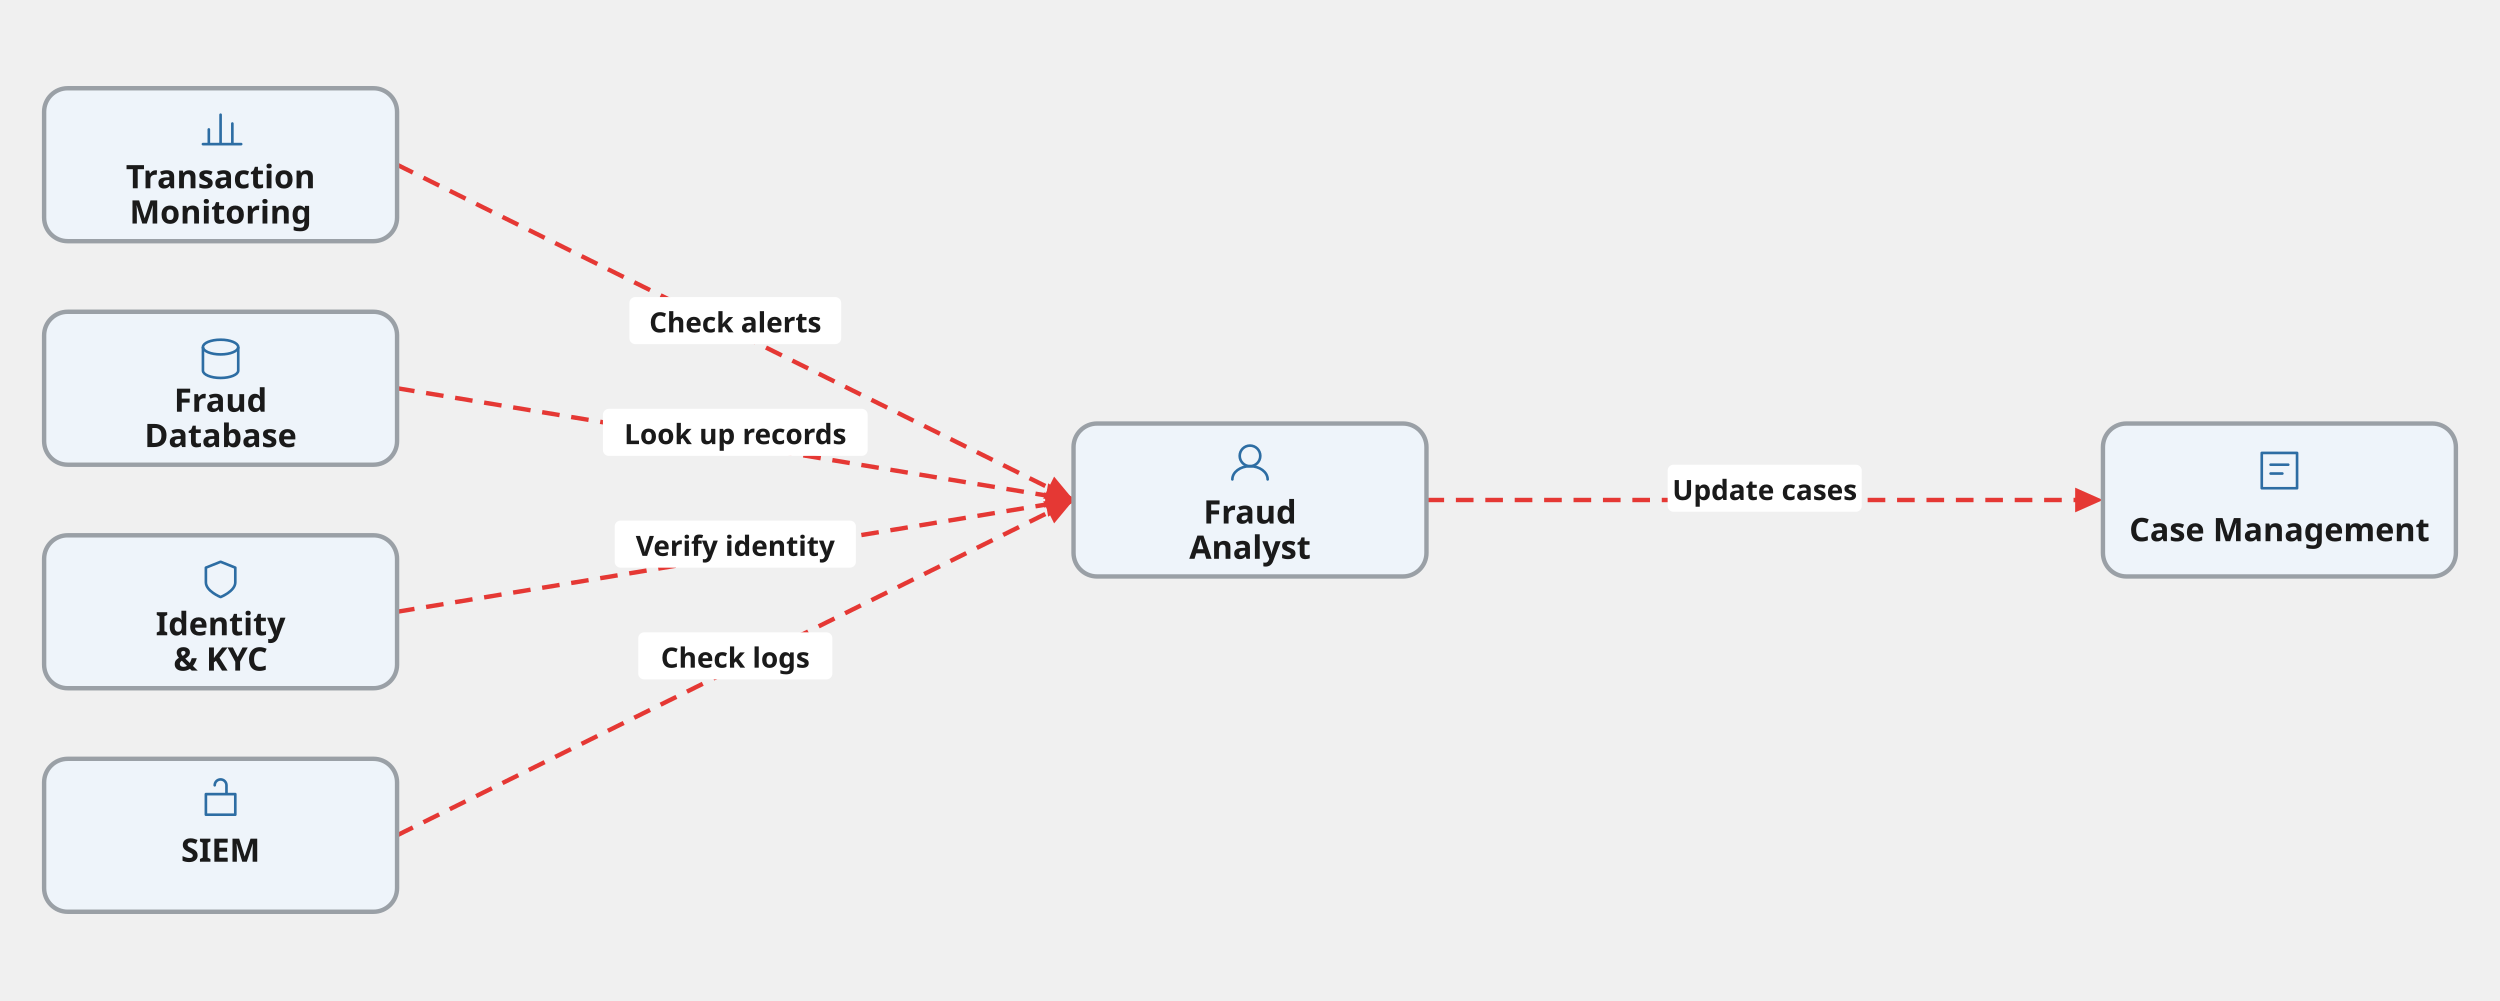
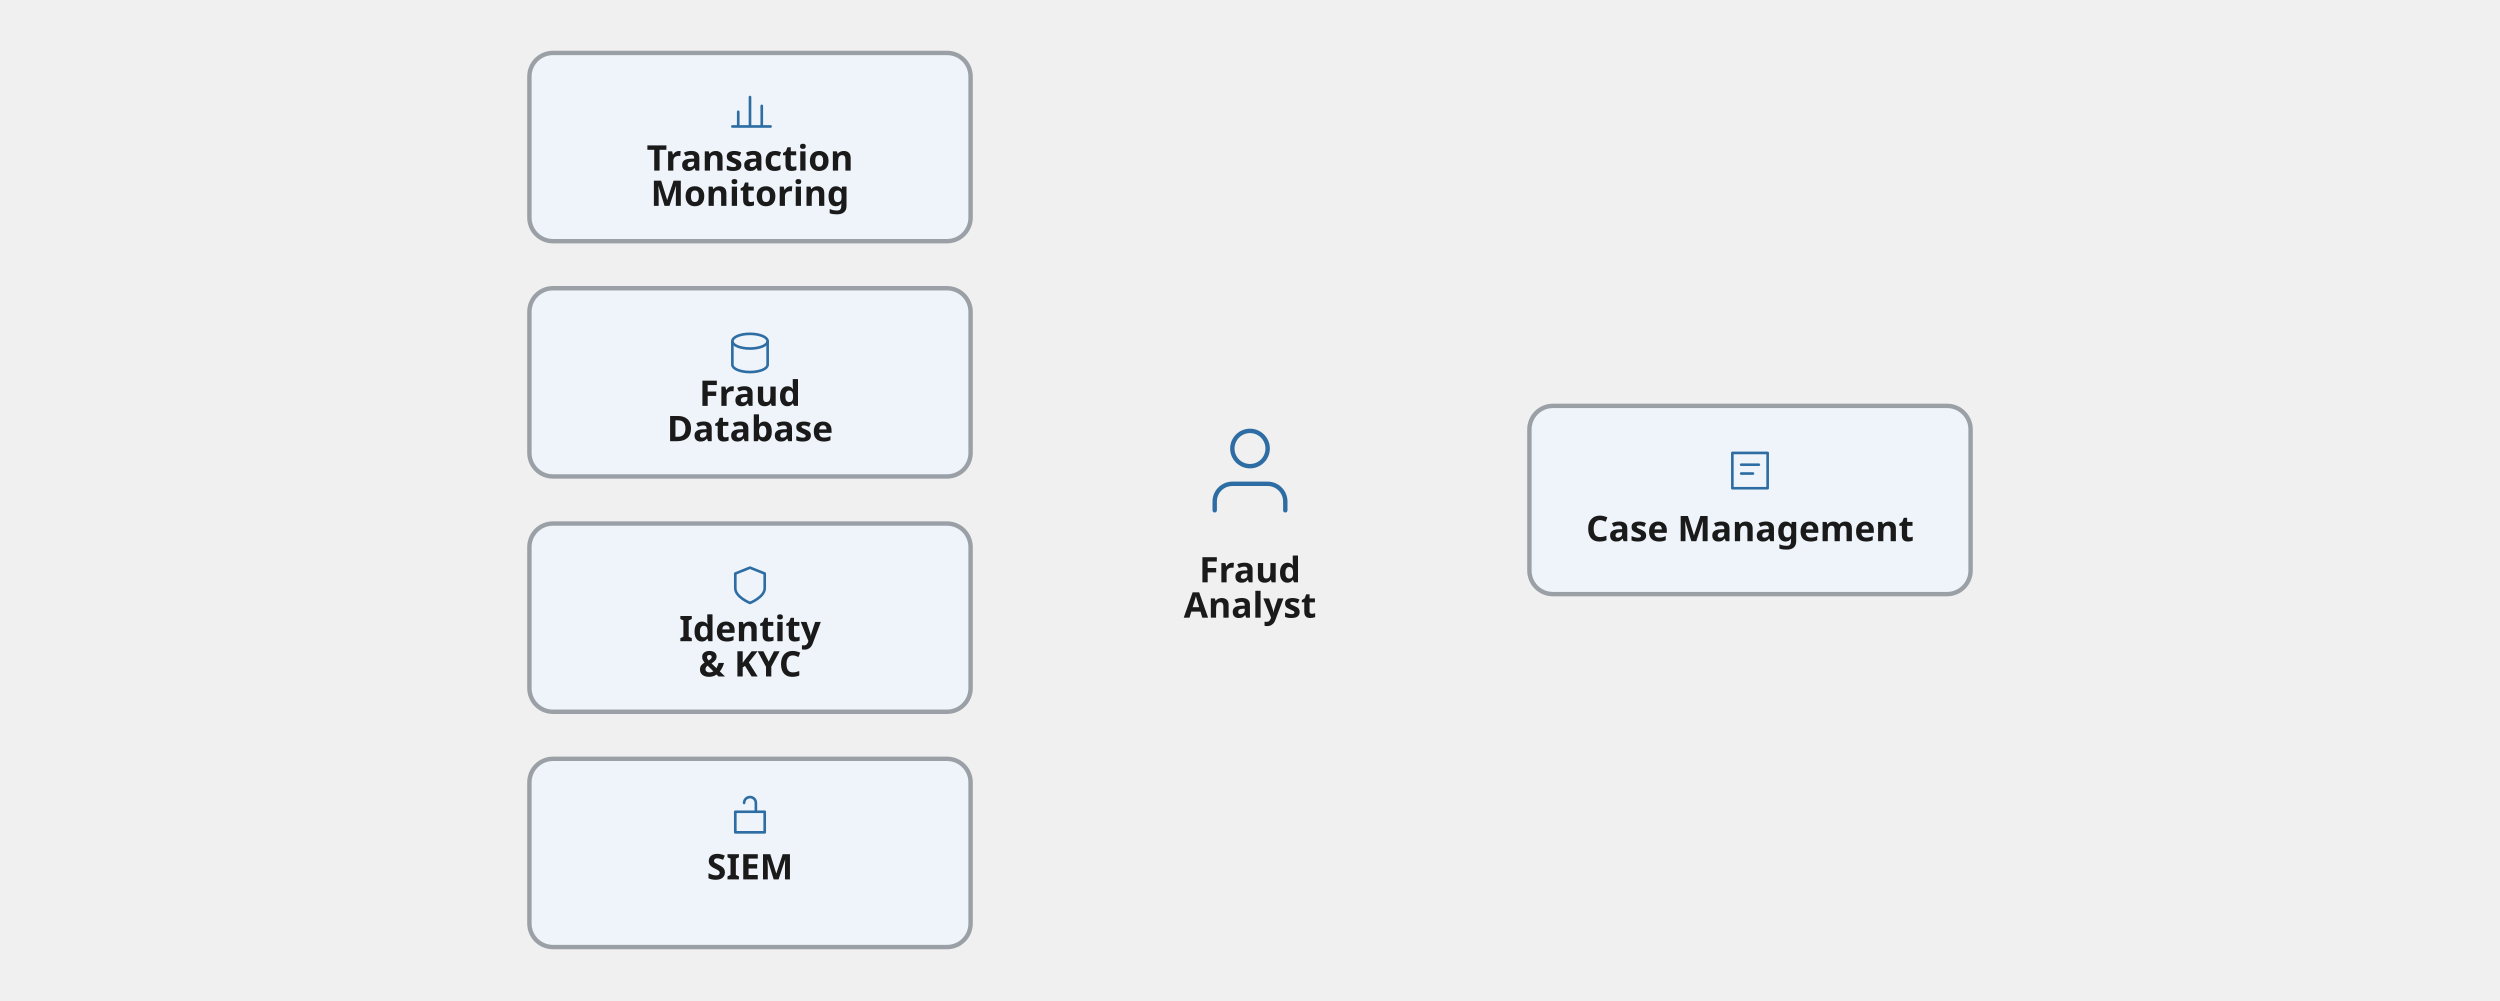
<svg xmlns="http://www.w3.org/2000/svg" fill="none" viewBox="0 0 850 340">
-   <defs>
-     <marker id="a" markerHeight="7" markerWidth="7" orient="auto" refX="9" refY="5" viewBox="0 0 10 10">
-       <path fill="#e53834" d="m0 1 9 4-9 4z" />
-     </marker>
-   </defs>
-   <path stroke="#e53834" stroke-width="1.5" stroke-dasharray="6 4" marker-end="url(#a)" d="M135 56 L365 170" />
-   <path stroke="#e53834" stroke-width="1.5" stroke-dasharray="6 4" marker-end="url(#a)" d="M135 132 L365 170" />
-   <path stroke="#e53834" stroke-width="1.5" stroke-dasharray="6 4" marker-end="url(#a)" d="M135 208 L365 170" />
-   <path stroke="#e53834" stroke-width="1.5" stroke-dasharray="6 4" marker-end="url(#a)" d="M135 284 L365 170" />
-   <path stroke="#e53834" stroke-width="1.5" stroke-dasharray="6 4" marker-end="url(#a)" d="M485 170 L715 170" />
-   <rect width="120" height="52" x="15" y="30" fill="#eef4fa" stroke="#9aa0a6" stroke-width="1.5" rx="8" />
-   <path stroke="#2d6da3" stroke-linecap="round" stroke-linejoin="round" stroke-width=".9" d="M69 49h13m-11 0v-5m4 5v-10m4 10v-7" />
-   <text x="75" y="64" fill="#1a1a1a" font-family="Manrope, sans-serif" font-size="11" font-weight="700" text-anchor="middle">Transaction</text>
-   <text x="75" y="76" fill="#1a1a1a" font-family="Manrope, sans-serif" font-size="11" font-weight="700" text-anchor="middle">Monitoring</text>
-   <rect width="120" height="52" x="15" y="106" fill="#eef4fa" stroke="#9aa0a6" stroke-width="1.5" rx="8" />
-   <ellipse cx="75" cy="118" rx="6" ry="2.5" stroke="#2d6da3" stroke-width=".9" fill="none" />
-   <path stroke="#2d6da3" stroke-width=".9" fill="none" d="M69 118v8c0 1.38 2.69 2.5 6 2.5s6-1.12 6-2.5v-8" />
-   <text x="75" y="140" fill="#1a1a1a" font-family="Manrope, sans-serif" font-size="11" font-weight="700" text-anchor="middle">Fraud</text>
-   <text x="75" y="152" fill="#1a1a1a" font-family="Manrope, sans-serif" font-size="11" font-weight="700" text-anchor="middle">Database</text>
-   <rect width="120" height="52" x="15" y="182" fill="#eef4fa" stroke="#9aa0a6" stroke-width="1.5" rx="8" />
-   <path stroke="#2d6da3" stroke-linecap="round" stroke-linejoin="round" stroke-width=".9" fill="none" d="M75 191l-5 2v5c0 3 5 5 5 5s5-2 5-5v-5z" />
-   <text x="75" y="216" fill="#1a1a1a" font-family="Manrope, sans-serif" font-size="11" font-weight="700" text-anchor="middle">Identity</text>
-   <text x="75" y="228" fill="#1a1a1a" font-family="Manrope, sans-serif" font-size="11" font-weight="700" text-anchor="middle">&amp; KYC</text>
-   <rect width="120" height="52" x="15" y="258" fill="#eef4fa" stroke="#9aa0a6" stroke-width="1.5" rx="8" />
-   <path stroke="#2d6da3" stroke-linecap="round" stroke-linejoin="round" stroke-width=".9" fill="none" d="M70 270h10v7h-10zm3-3a2 2 0 014 0v3" />
-   <text x="75" y="293" fill="#1a1a1a" font-family="Manrope, sans-serif" font-size="11" font-weight="700" text-anchor="middle">SIEM</text>
-   <rect width="120" height="52" x="365" y="144" fill="#eef4fa" stroke="#9aa0a6" stroke-width="1.5" rx="8" />
-   <circle cx="425" cy="155" r="3.5" stroke="#2d6da3" stroke-width=".9" fill="none" />
-   <path stroke="#2d6da3" stroke-linecap="round" stroke-width=".9" fill="none" d="M419 163a6 4.5 0 0112 0" />
-   <text x="425" y="178" fill="#1a1a1a" font-family="Manrope, sans-serif" font-size="11" font-weight="700" text-anchor="middle">Fraud</text>
-   <text x="425" y="190" fill="#1a1a1a" font-family="Manrope, sans-serif" font-size="11" font-weight="700" text-anchor="middle">Analyst</text>
-   <rect width="120" height="52" x="715" y="144" fill="#eef4fa" stroke="#9aa0a6" stroke-width="1.5" rx="8" />
-   <path stroke="#2d6da3" stroke-linecap="round" stroke-linejoin="round" stroke-width=".9" fill="none" d="M769 154h12v12h-12zm3 4h6m-6 3h4" />
-   <text x="775" y="184" fill="#1a1a1a" font-family="Manrope, sans-serif" font-size="11" font-weight="700" text-anchor="middle">Case Management</text>
-   <rect x="214" y="101" width="72" height="16" rx="2" fill="#ffffff" />
-   <text x="250" y="113" font-family="Manrope, sans-serif" font-size="9.5" fill="#1a1a1a" font-weight="600" text-anchor="middle">Check alerts</text>
-   <rect x="205" y="139" width="90" height="16" rx="2" fill="#ffffff" />
-   <text x="250" y="151" font-family="Manrope, sans-serif" font-size="9.5" fill="#1a1a1a" font-weight="600" text-anchor="middle">Look up records</text>
-   <rect x="209" y="177" width="82" height="16" rx="2" fill="#ffffff" />
-   <text x="250" y="189" font-family="Manrope, sans-serif" font-size="9.5" fill="#1a1a1a" font-weight="600" text-anchor="middle">Verify identity</text>
-   <rect x="217" y="215" width="66" height="16" rx="2" fill="#ffffff" />
-   <text x="250" y="227" font-family="Manrope, sans-serif" font-size="9.5" fill="#1a1a1a" font-weight="600" text-anchor="middle">Check logs</text>
-   <rect x="567" y="158" width="66" height="16" rx="2" fill="#ffffff" />
-   <text x="600" y="170" font-family="Manrope, sans-serif" font-size="9.5" fill="#1a1a1a" font-weight="600" text-anchor="middle">Update cases</text>
+   <rect width="150" height="64" x="180" y="18" fill="#eef4fa" stroke="#9aa0a6" stroke-width="1.5" rx="8" />
+   <path stroke="#2d6da3" stroke-linecap="round" stroke-linejoin="round" stroke-width=".9" d="M249 43h13m-11 0v-5m4 5v-10m4 10v-7" />
+   <text x="255" y="58" fill="#1a1a1a" font-family="Manrope, sans-serif" font-size="12" font-weight="700" text-anchor="middle">Transaction</text>
+   <text x="255" y="70" fill="#1a1a1a" font-family="Manrope, sans-serif" font-size="12" font-weight="700" text-anchor="middle">Monitoring</text>
+   <rect width="150" height="64" x="180" y="98" fill="#eef4fa" stroke="#9aa0a6" stroke-width="1.5" rx="8" />
+   <ellipse cx="255" cy="116" rx="6" ry="2.5" stroke="#2d6da3" stroke-width=".9" fill="none" />
+   <path stroke="#2d6da3" stroke-width=".9" fill="none" d="M249 116v8c0 1.38 2.69 2.5 6 2.5s6-1.12 6-2.5v-8" />
+   <text x="255" y="138" fill="#1a1a1a" font-family="Manrope, sans-serif" font-size="12" font-weight="700" text-anchor="middle">Fraud</text>
+   <text x="255" y="150" fill="#1a1a1a" font-family="Manrope, sans-serif" font-size="12" font-weight="700" text-anchor="middle">Database</text>
+   <rect width="150" height="64" x="180" y="178" fill="#eef4fa" stroke="#9aa0a6" stroke-width="1.5" rx="8" />
+   <path stroke="#2d6da3" stroke-linecap="round" stroke-linejoin="round" stroke-width=".9" fill="none" d="M255 193l-5 2v5c0 3 5 5 5 5s5-2 5-5v-5z" />
+   <text x="255" y="218" fill="#1a1a1a" font-family="Manrope, sans-serif" font-size="12" font-weight="700" text-anchor="middle">Identity</text>
+   <text x="255" y="230" fill="#1a1a1a" font-family="Manrope, sans-serif" font-size="12" font-weight="700" text-anchor="middle">&amp; KYC</text>
+   <rect width="150" height="64" x="180" y="258" fill="#eef4fa" stroke="#9aa0a6" stroke-width="1.5" rx="8" />
+   <path stroke="#2d6da3" stroke-linecap="round" stroke-linejoin="round" stroke-width=".9" fill="none" d="M250 276h10v7h-10zm3-3a2 2 0 014 0v3" />
+   <text x="255" y="299" fill="#1a1a1a" font-family="Manrope, sans-serif" font-size="12" font-weight="700" text-anchor="middle">SIEM</text>
+   <g transform="translate(407, 142) scale(1.5)" stroke="#2d6da3" stroke-width="1" stroke-linecap="round" stroke-linejoin="round" fill="none">
+     <circle cx="12" cy="7" r="4" />
+     <path d="M20 21v-2a4 4 0 0 0-4-4H8a4 4 0 0 0-4 4v2" />
+   </g>
+   <text x="425" y="198" fill="#1a1a1a" font-family="Manrope, sans-serif" font-size="12" font-weight="700" text-anchor="middle">Fraud</text>
+   <text x="425" y="210" fill="#1a1a1a" font-family="Manrope, sans-serif" font-size="12" font-weight="700" text-anchor="middle">Analyst</text>
+   <rect width="150" height="64" x="520" y="138" fill="#eef4fa" stroke="#9aa0a6" stroke-width="1.5" rx="8" />
+   <path stroke="#2d6da3" stroke-linecap="round" stroke-linejoin="round" stroke-width=".9" fill="none" d="M589 154h12v12h-12zm3 4h6m-6 3h4" />
+   <text x="595" y="184" fill="#1a1a1a" font-family="Manrope, sans-serif" font-size="12" font-weight="700" text-anchor="middle">Case Management</text>
</svg>
